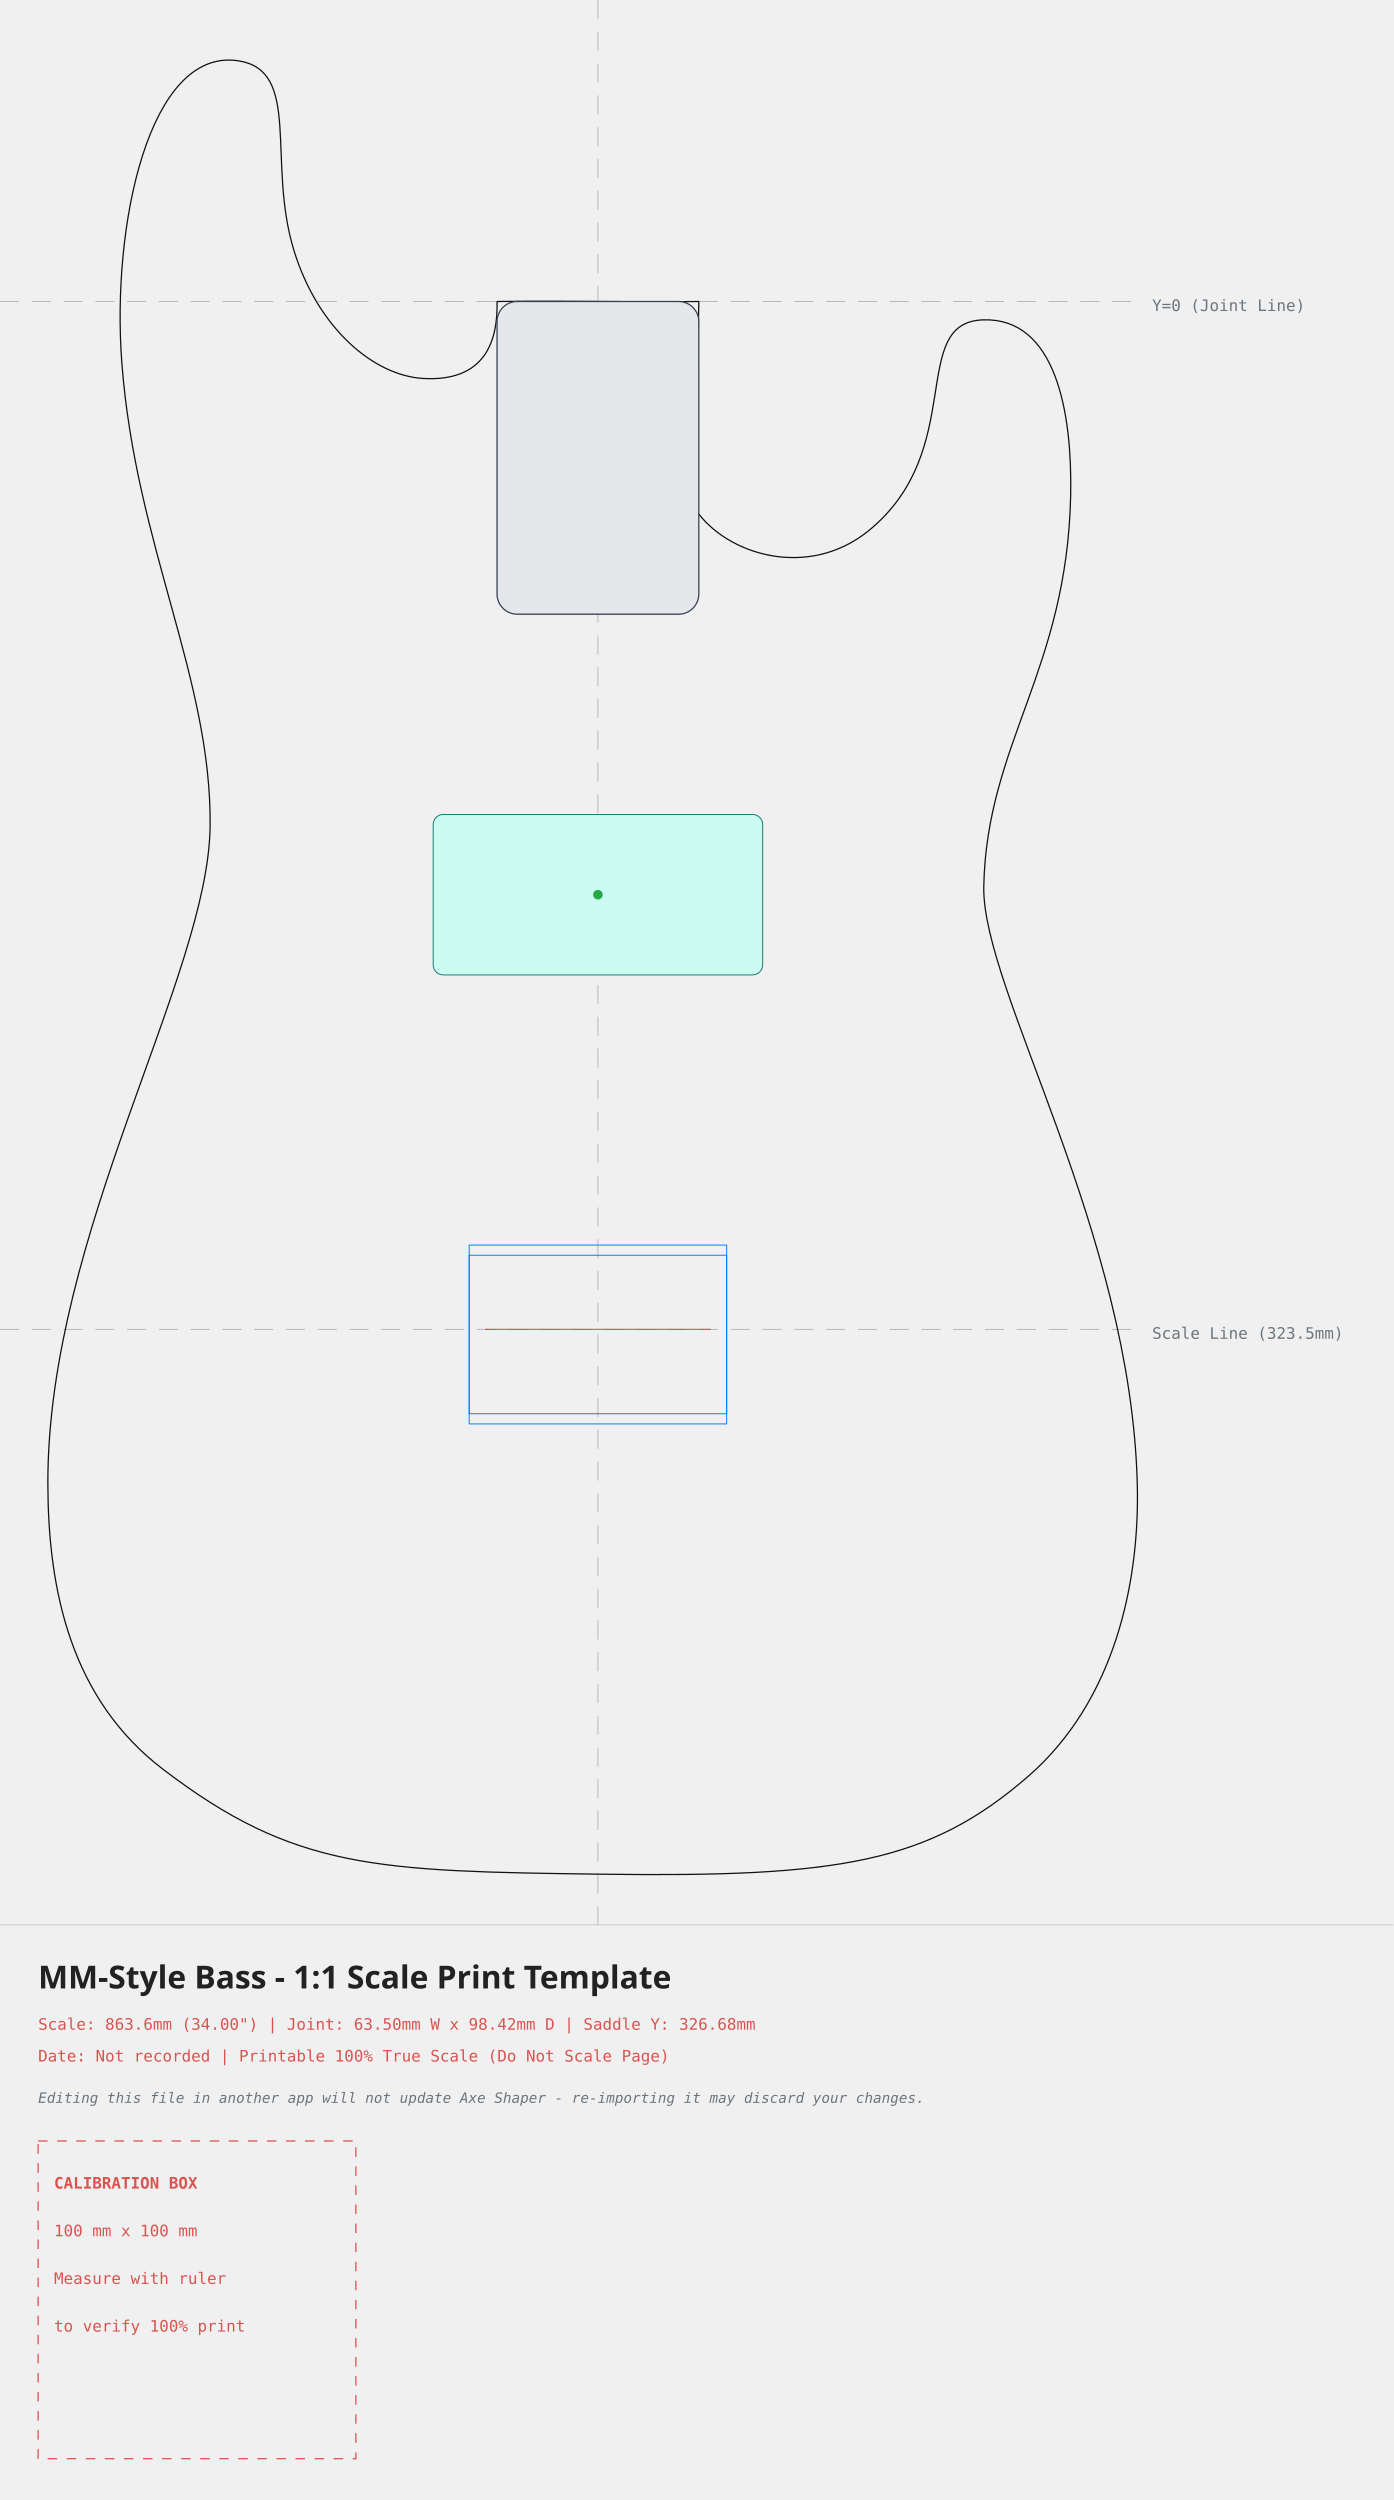
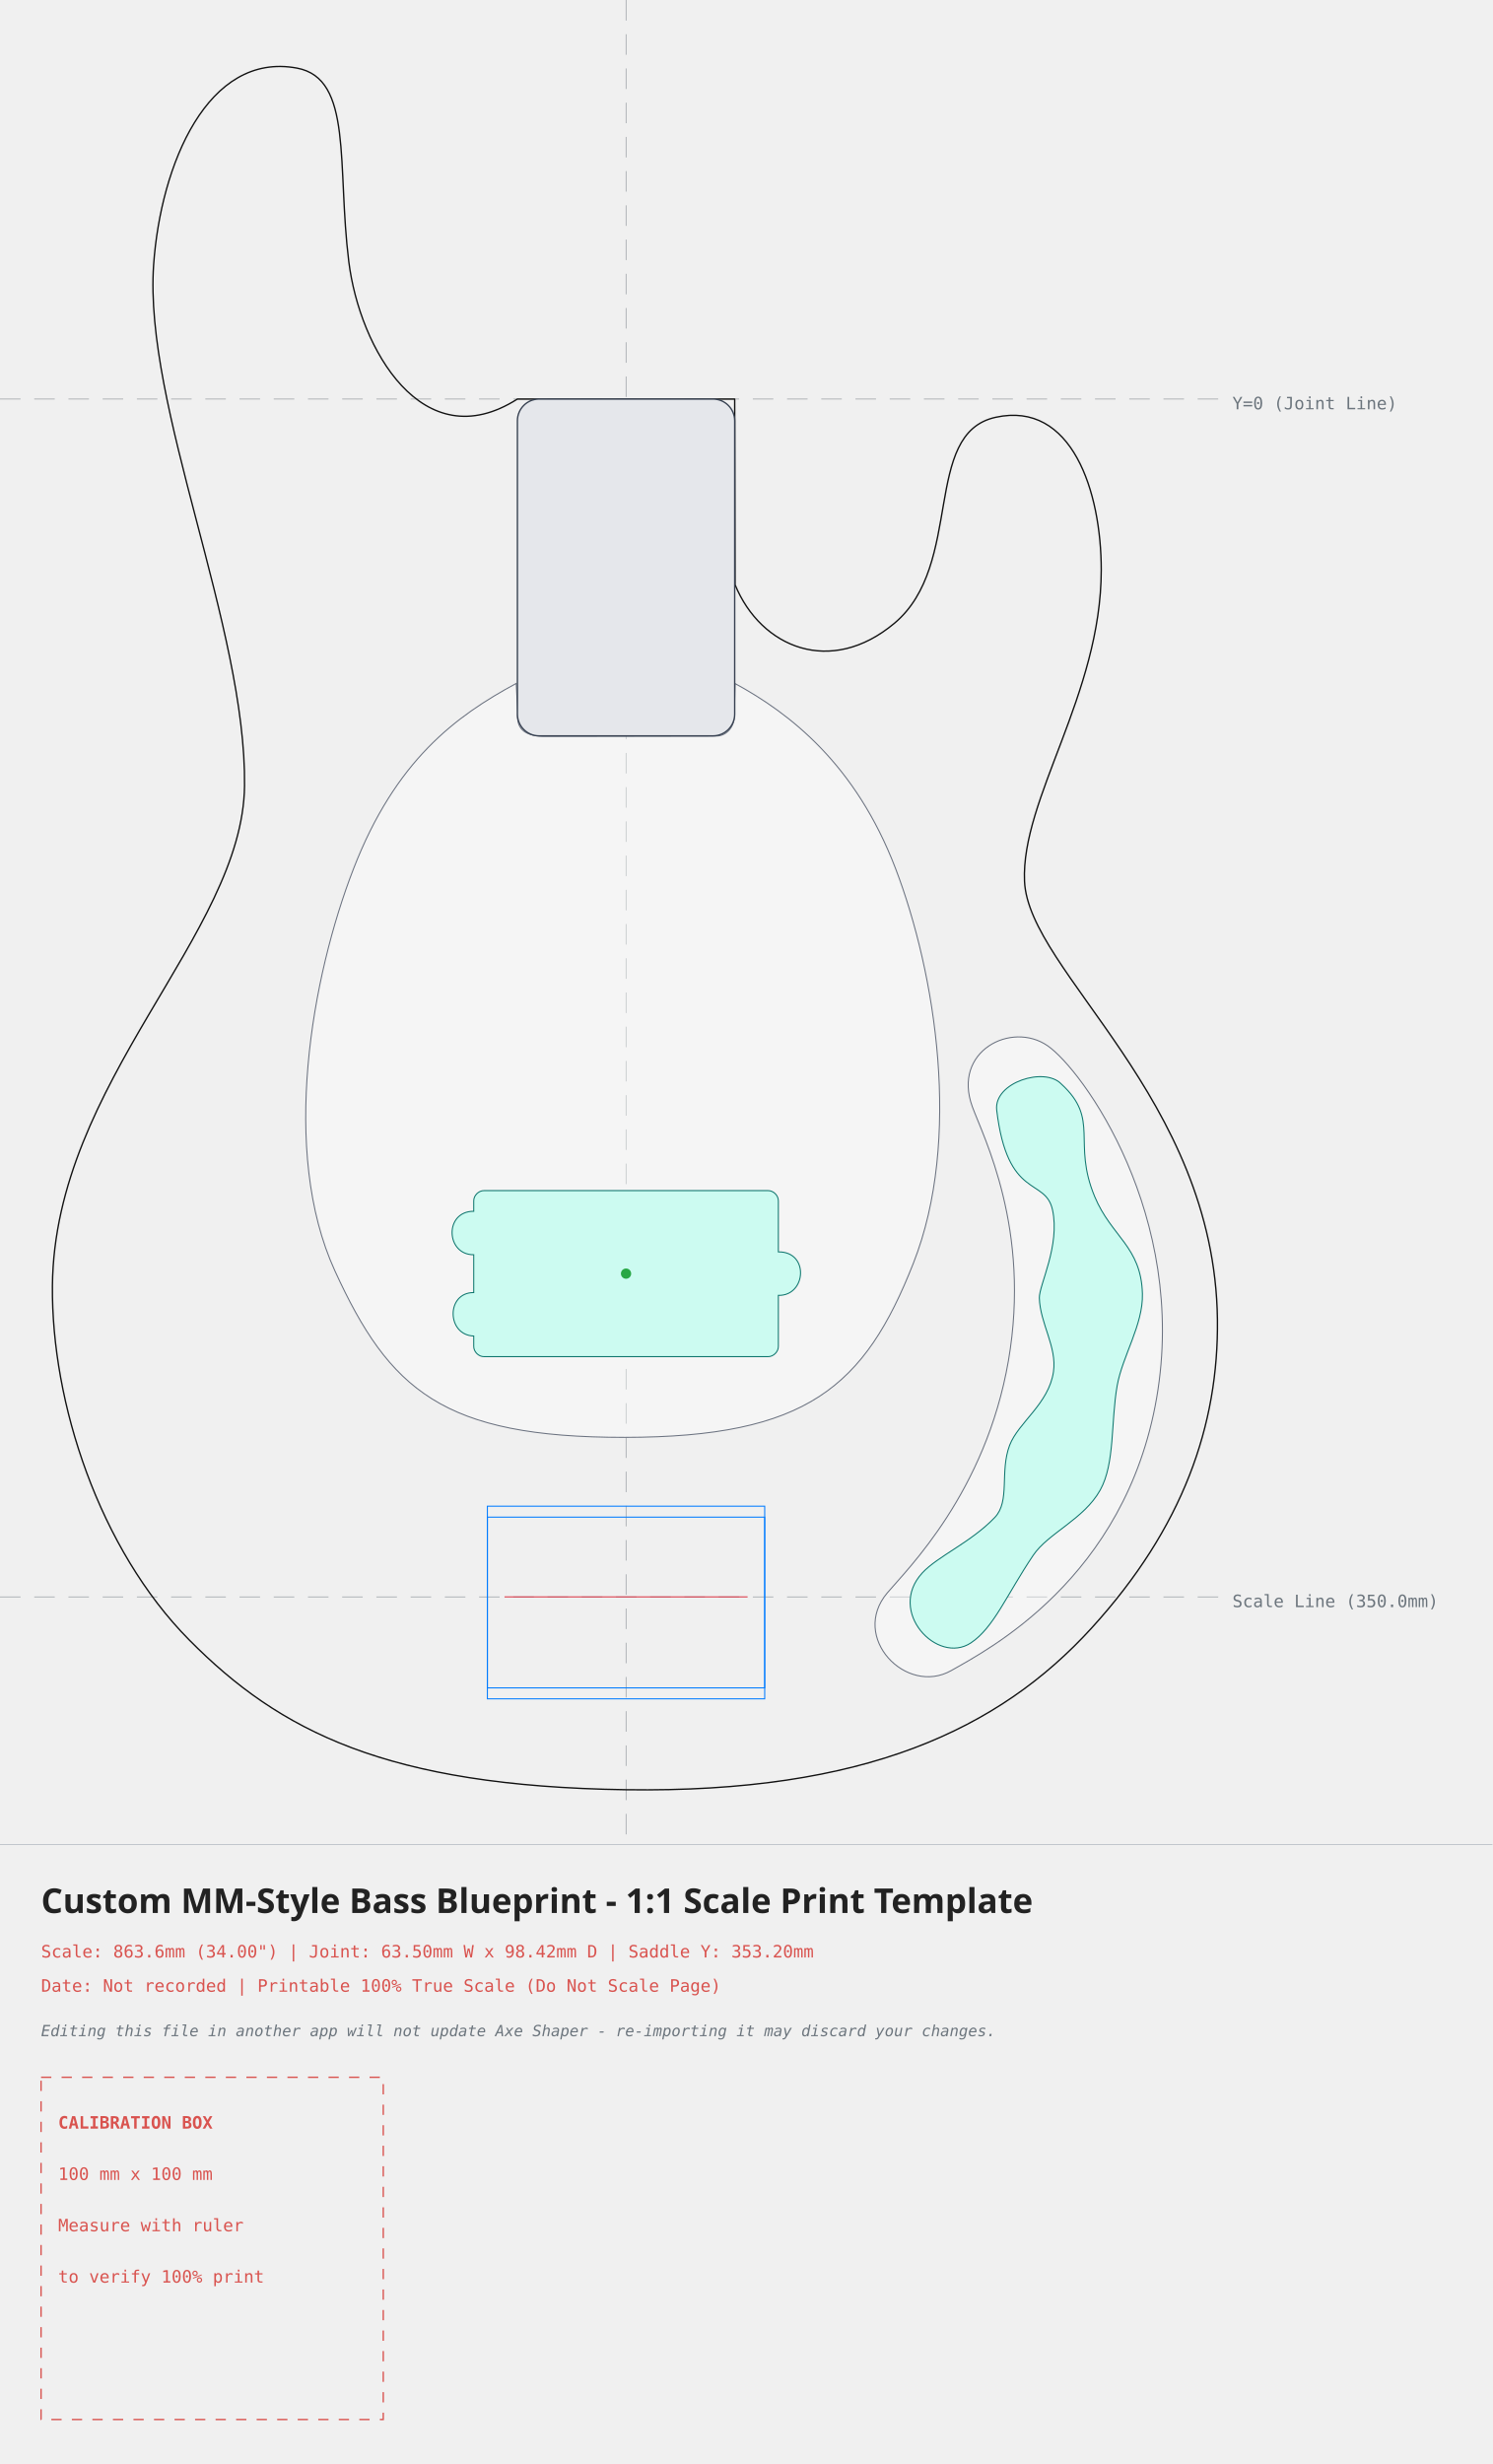
- <svg xmlns="http://www.w3.org/2000/svg" width="438.61mm" height="786.84mm" viewBox="-188.19 -94.89 438.61 786.84">
+ <svg xmlns="http://www.w3.org/2000/svg" width="436.14mm" height="719.97mm" viewBox="-182.95 -116.60 436.14 719.97">
  <style>
.outline{fill:none;stroke:#111;stroke-width:0.40;stroke-linecap:round;stroke-linejoin:round}
.edge-inset{fill:none;stroke:#555;stroke-width:0.30;stroke-dasharray:3 2}
.neck-pocket{fill:#e5e7eb;stroke:#374151;stroke-width:0.40}
.pickup-rout{fill:#ccfbf1;stroke:#0f766e;stroke-width:0.30}
.pickup-cover{fill:none;stroke:#111;stroke-width:0.30}
.bridge-rout{fill:none;stroke:#007bff;stroke-width:0.30}
.back-route{fill:#f3e8ff;stroke:#7e22ce;stroke-width:0.30;stroke-dasharray:3.00 2.00}
.front-route{fill:#ccfbf1;stroke:#0f766e;stroke-width:0.30}
.pickguard{fill:#fff;fill-opacity:0.35;stroke:#6b7280;stroke-width:0.30}
.center-axis{fill:none;stroke:#6c757d;stroke-width:0.20;stroke-dasharray:6 4;opacity:0.7}
.bridge-reference{fill:none;stroke:#dc3545;stroke-width:0.30}
.mounting-hole{fill:#007bff;stroke:none}
.calibration-box{fill:none;stroke:#d9534f;stroke-width:0.40;stroke-dasharray:3 3}
.band-rule{fill:none;stroke:#adb5bd;stroke-width:0.20}
.text-label{font-family:monospace,sans-serif;font-size:5px;fill:#d9534f}
.disclaimer-label{font-family:monospace,sans-serif;font-size:4.5px;font-style:italic;fill:#6c757d}
.axis-label{font-family:monospace,sans-serif;font-size:5px;fill:#6c757d}
.title-label{font-family:sans-serif;font-size:10px;font-weight:bold;fill:#222}
</style>
  <g id="guides">
-     <line class="center-axis" x1="0" y1="-94.89" x2="0" y2="510.95" />
-     <line class="center-axis" x1="-188.19" y1="0" x2="170.42" y2="0" />
-     <text class="axis-label" x="174.42" y="3">Y=0 (Joint Line)</text>
-     <line class="center-axis" x1="-188.19" y1="323.48" x2="170.42" y2="323.48" stroke="#007bff" />
-     <text class="axis-label" x="174.42" y="326.48" fill="#007bff">Scale Line (323.5mm)</text>
+     <line class="center-axis" x1="0" y1="-116.60" x2="0" y2="422.37" />
+     <line class="center-axis" x1="-182.95" y1="0" x2="173.19" y2="0" />
+     <text class="axis-label" x="177.19" y="3">Y=0 (Joint Line)</text>
+     <line class="center-axis" x1="-182.95" y1="350.00" x2="173.19" y2="350.00" stroke="#007bff" />
+     <text class="axis-label" x="177.19" y="353.00" fill="#007bff">Scale Line (350.0mm)</text>
  </g>
  <g id="body">
-     <path class="outline" d="M -31.75 0.00 C -31.45 12.59, -35.59 25.29, -54.92 24.23 C -70.64 23.37, -88.28 8.30, -95.73 -16.24 C -104.22 -44.22, -93.13 -72.82, -113.29 -75.77 C -141.33 -79.89, -153.13 -23.88, -149.85 19.24 C -145.47 76.97, -121.55 118.73, -122.06 165.13 C -122.58 212.61, -173.19 293.23, -173.13 371.89 C -173.10 406.03, -165.69 439.97, -136.89 461.96 C -95.49 493.58, -69.97 494.07, 2.09 495.00 C 75.75 495.95, 104.06 491.42, 135.38 464.22 C 162.79 440.42, 170.42 403.03, 169.77 373.00 C 168.04 292.60, 120.74 216.59, 121.44 184.03 C 122.40 139.07, 147.58 116.16, 148.78 61.22 C 149.36 34.75, 144.06 5.06, 121.29 5.78 C 97.33 6.53, 116.59 46.74, 85.09 72.23 C 66.32 87.42, 40.51 80.03, 30.54 65.25 C 30.54 65.25, 31.75 0.00, 31.75 0.00 C 9.38 0.31, -4.82 -0.30, -31.75 0.00 Z" />
+     <path class="outline" d="M -31.75 0.00 C -59.41 17.65, -77.85 -14.70, -81.02 -40.15 C -84.53 -68.28, -79.76 -93.61, -96.12 -96.69 C -122.27 -101.60, -136.00 -68.47, -138.05 -39.29 C -140.99 2.25, -110.93 66.63, -111.49 113.03 C -112.01 156.52, -167.08 199.45, -167.63 259.12 C -167.95 293.25, -153.99 335.99, -127.61 362.63 C -101.22 389.27, -70.01 405.32, -0.10 406.35 C 69.81 407.37, 109.09 388.64, 135.98 359.18 C 162.87 329.72, 173.19 299.68, 172.82 268.95 C 172.03 204.11, 117.61 167.36, 116.45 140.90 C 115.39 116.78, 138.84 86.40, 138.87 49.98 C 138.89 27.01, 130.28 0.47, 108.02 5.33 C 86.37 10.05, 98.88 48.37, 78.42 65.52 C 59.92 81.03, 39.47 72.77, 31.86 54.26 C 31.86 54.26, 31.75 0.00, 31.75 0.00 C 31.75 0.00, -31.75 0.00, -31.75 0.00 Z" />
+   </g>
+   <g id="pickguards">
+     <path class="pickguard" style="fill:#ffffff" d="M -24.33 98.55 C -24.33 98.55, 26.41 98.46, 26.41 98.46 C 29.39 98.46, 31.92 95.74, 31.66 91.76 C 31.66 91.76, 31.85 83.13, 31.85 83.13 C 47.81 91.82, 67.08 106.62, 78.77 137.21 C 90.46 167.80, 98.19 216.37, 83.97 252.49 C 69.75 288.61, 52.86 303.34, -0.36 303.39 C -53.58 303.44, -69.12 289.59, -85.09 254.72 C -101.06 219.85, -91.87 168.71, -79.60 137.15 C -67.34 105.60, -49.86 92.70, -32.08 83.09 C -32.08 83.09, -31.67 91.70, -31.67 91.70 C -32.06 96.01, -30.09 98.33, -24.33 98.55 Z" />
+     <path class="pickguard" style="fill:#ffffff" d="M 101.19 206.76 C 95.28 190.56, 112.58 181.69, 123.15 188.94 C 133.46 196.01, 164.25 238.74, 155.06 291.85 C 145.90 344.79, 105.39 365.63, 95.07 371.51 C 81.90 379.01, 65.36 361.83, 76.35 348.83 C 82.29 341.81, 105.09 319.45, 111.74 280.99 C 118.39 242.53, 104.42 215.61, 101.19 206.76 Z" />
+   </g>
+   <g id="front-routes">
+     <path class="front-route" d="M 108.31 207.72 C 107.48 199.64, 122.39 195.02, 127.22 200.16 C 138.56 210.56, 130.30 217.07, 136.95 233.03 C 141.85 244.80, 150.53 247.61, 150.90 261.43 C 151.14 270.47, 145.07 279.59, 143.52 288.29 C 141.65 298.89, 142.91 310.98, 138.57 318.78 C 133.81 327.35, 123.33 331.38, 118.98 337.86 C 111.18 349.47, 107.46 359.01, 100.77 363.45 C 90.98 369.95, 76.15 354.26, 86.59 342.98 C 91.13 338.07, 100.79 334.09, 107.76 326.79 C 112.32 322.01, 109.15 313.42, 112.10 305.69 C 114.66 299.00, 123.55 293.60, 124.91 284.20 C 125.96 276.95, 121.00 270.12, 120.78 262.68 C 120.67 258.94, 126.91 247.35, 124.62 236.89 C 122.52 227.34, 111.46 234.17, 108.31 207.72 Z" />
  </g>
  <g id="neck-pocket">
    <rect class="neck-pocket" x="-31.75" y="0" width="63.50" height="98.42" rx="6.35" />
  </g>
  <g id="pickups">
-     <g transform="rotate(0.00 0.00 186.70)">
-       <path class="pickup-rout" d="M -48.67 161.45 C -48.67 161.45, 48.67 161.45, 48.67 161.45 C 50.43 161.45, 51.85 162.87, 51.85 164.62 C 51.85 164.62, 51.85 208.77, 51.85 208.77 C 51.85 210.53, 50.43 211.95, 48.67 211.95 C 48.67 211.95, -48.67 211.95, -48.67 211.95 C -50.43 211.95, -51.85 210.53, -51.85 208.77 C -51.85 208.77, -51.85 164.62, -51.85 164.62 C -51.85 162.87, -50.43 161.45, -48.67 161.45 Z" />
-       <circle cx="0.00" cy="186.70" r="1.5" fill="#28a745" />
+     <g transform="rotate(0.00 0.00 255.55)">
+       <path class="pickup-rout" d="M -41.47 279.81 C -43.08 279.84, -44.55 278.37, -44.51 276.76 C -44.51 276.76, -44.51 273.78, -44.51 273.78 C -52.46 273.52, -52.62 261.04, -44.51 261.08 C -44.51 261.08, -44.51 250.03, -44.51 250.03 C -52.70 250.10, -53.19 237.29, -44.51 237.33 C -44.51 237.33, -44.51 234.34, -44.51 234.34 C -44.55 232.73, -43.08 231.26, -41.47 231.29 C -41.47 231.29, 41.47 231.29, 41.47 231.29 C 43.08 231.26, 44.55 232.73, 44.51 234.34 C 44.51 234.34, 44.51 249.20, 44.51 249.20 C 53.60 249.05, 52.70 262.10, 44.51 261.90 C 44.51 261.90, 44.51 276.76, 44.51 276.76 C 44.55 278.37, 43.08 279.84, 41.47 279.81 C 41.47 279.81, -41.47 279.81, -41.47 279.81 Z" />
+       <circle cx="0.00" cy="255.55" r="1.5" fill="#28a745" />
    </g>
  </g>
  <g id="bridge">
-     <path class="bridge-rout" d="M -40.52 296.98 L 40.52 296.98 L 40.52 350.07 L -40.52 350.07 Z" />
-     <path class="bridge-rout" d="M -40.52 300.18 L 40.52 300.18 L 40.52 353.27 L -40.52 353.27 Z" />
-     <line class="bridge-reference" x1="-35.52" y1="323.48" x2="35.52" y2="323.48" />
+     <path class="bridge-rout" d="M -40.52 323.50 L 40.52 323.50 L 40.52 376.59 L -40.52 376.59 Z" />
+     <path class="bridge-rout" d="M -40.52 326.70 L 40.52 326.70 L 40.52 379.79 L -40.52 379.79 Z" />
+     <line class="bridge-reference" x1="-35.52" y1="350.00" x2="35.52" y2="350.00" />
  </g>
  <g id="information-band">
-     <line class="band-rule" x1="-188.19" y1="510.95" x2="250.42" y2="510.95" />
-     <text class="title-label" x="-176.19" y="530.95">MM-Style Bass - 1:1 Scale Print Template</text>
-     <text class="text-label" x="-176.19" y="543.95">Scale: 863.6mm (34.00") | Joint: 63.50mm W x 98.42mm D | Saddle Y: 326.68mm</text>
-     <text class="text-label" x="-176.19" y="553.95">Date: Not recorded | Printable 100% True Scale (Do Not Scale Page)</text>
-     <text class="disclaimer-label" x="-176.19" y="566.95">Editing this file in another app will not update Axe Shaper - re-importing it may discard your changes.</text>
-     <g id="calibration" transform="translate(-176.19 578.95)">
+     <line class="band-rule" x1="-182.95" y1="422.37" x2="253.19" y2="422.37" />
+     <text class="title-label" x="-170.95" y="442.37">Custom MM-Style Bass Blueprint - 1:1 Scale Print Template</text>
+     <text class="text-label" x="-170.95" y="455.37">Scale: 863.6mm (34.00") | Joint: 63.50mm W x 98.42mm D | Saddle Y: 353.20mm</text>
+     <text class="text-label" x="-170.95" y="465.37">Date: Not recorded | Printable 100% True Scale (Do Not Scale Page)</text>
+     <text class="disclaimer-label" x="-170.95" y="478.37">Editing this file in another app will not update Axe Shaper - re-importing it may discard your changes.</text>
+     <g id="calibration" transform="translate(-170.95 490.37)">
      <rect class="calibration-box" x="0" y="0" width="100" height="100" />
      <text class="text-label" x="5" y="15" font-weight="bold">CALIBRATION BOX</text>
      <text class="text-label" x="5" y="30">100 mm x 100 mm</text>
      <text class="text-label" x="5" y="45">Measure with ruler</text>
      <text class="text-label" x="5" y="60">to verify 100% print</text>
    </g>
  </g>
</svg>
